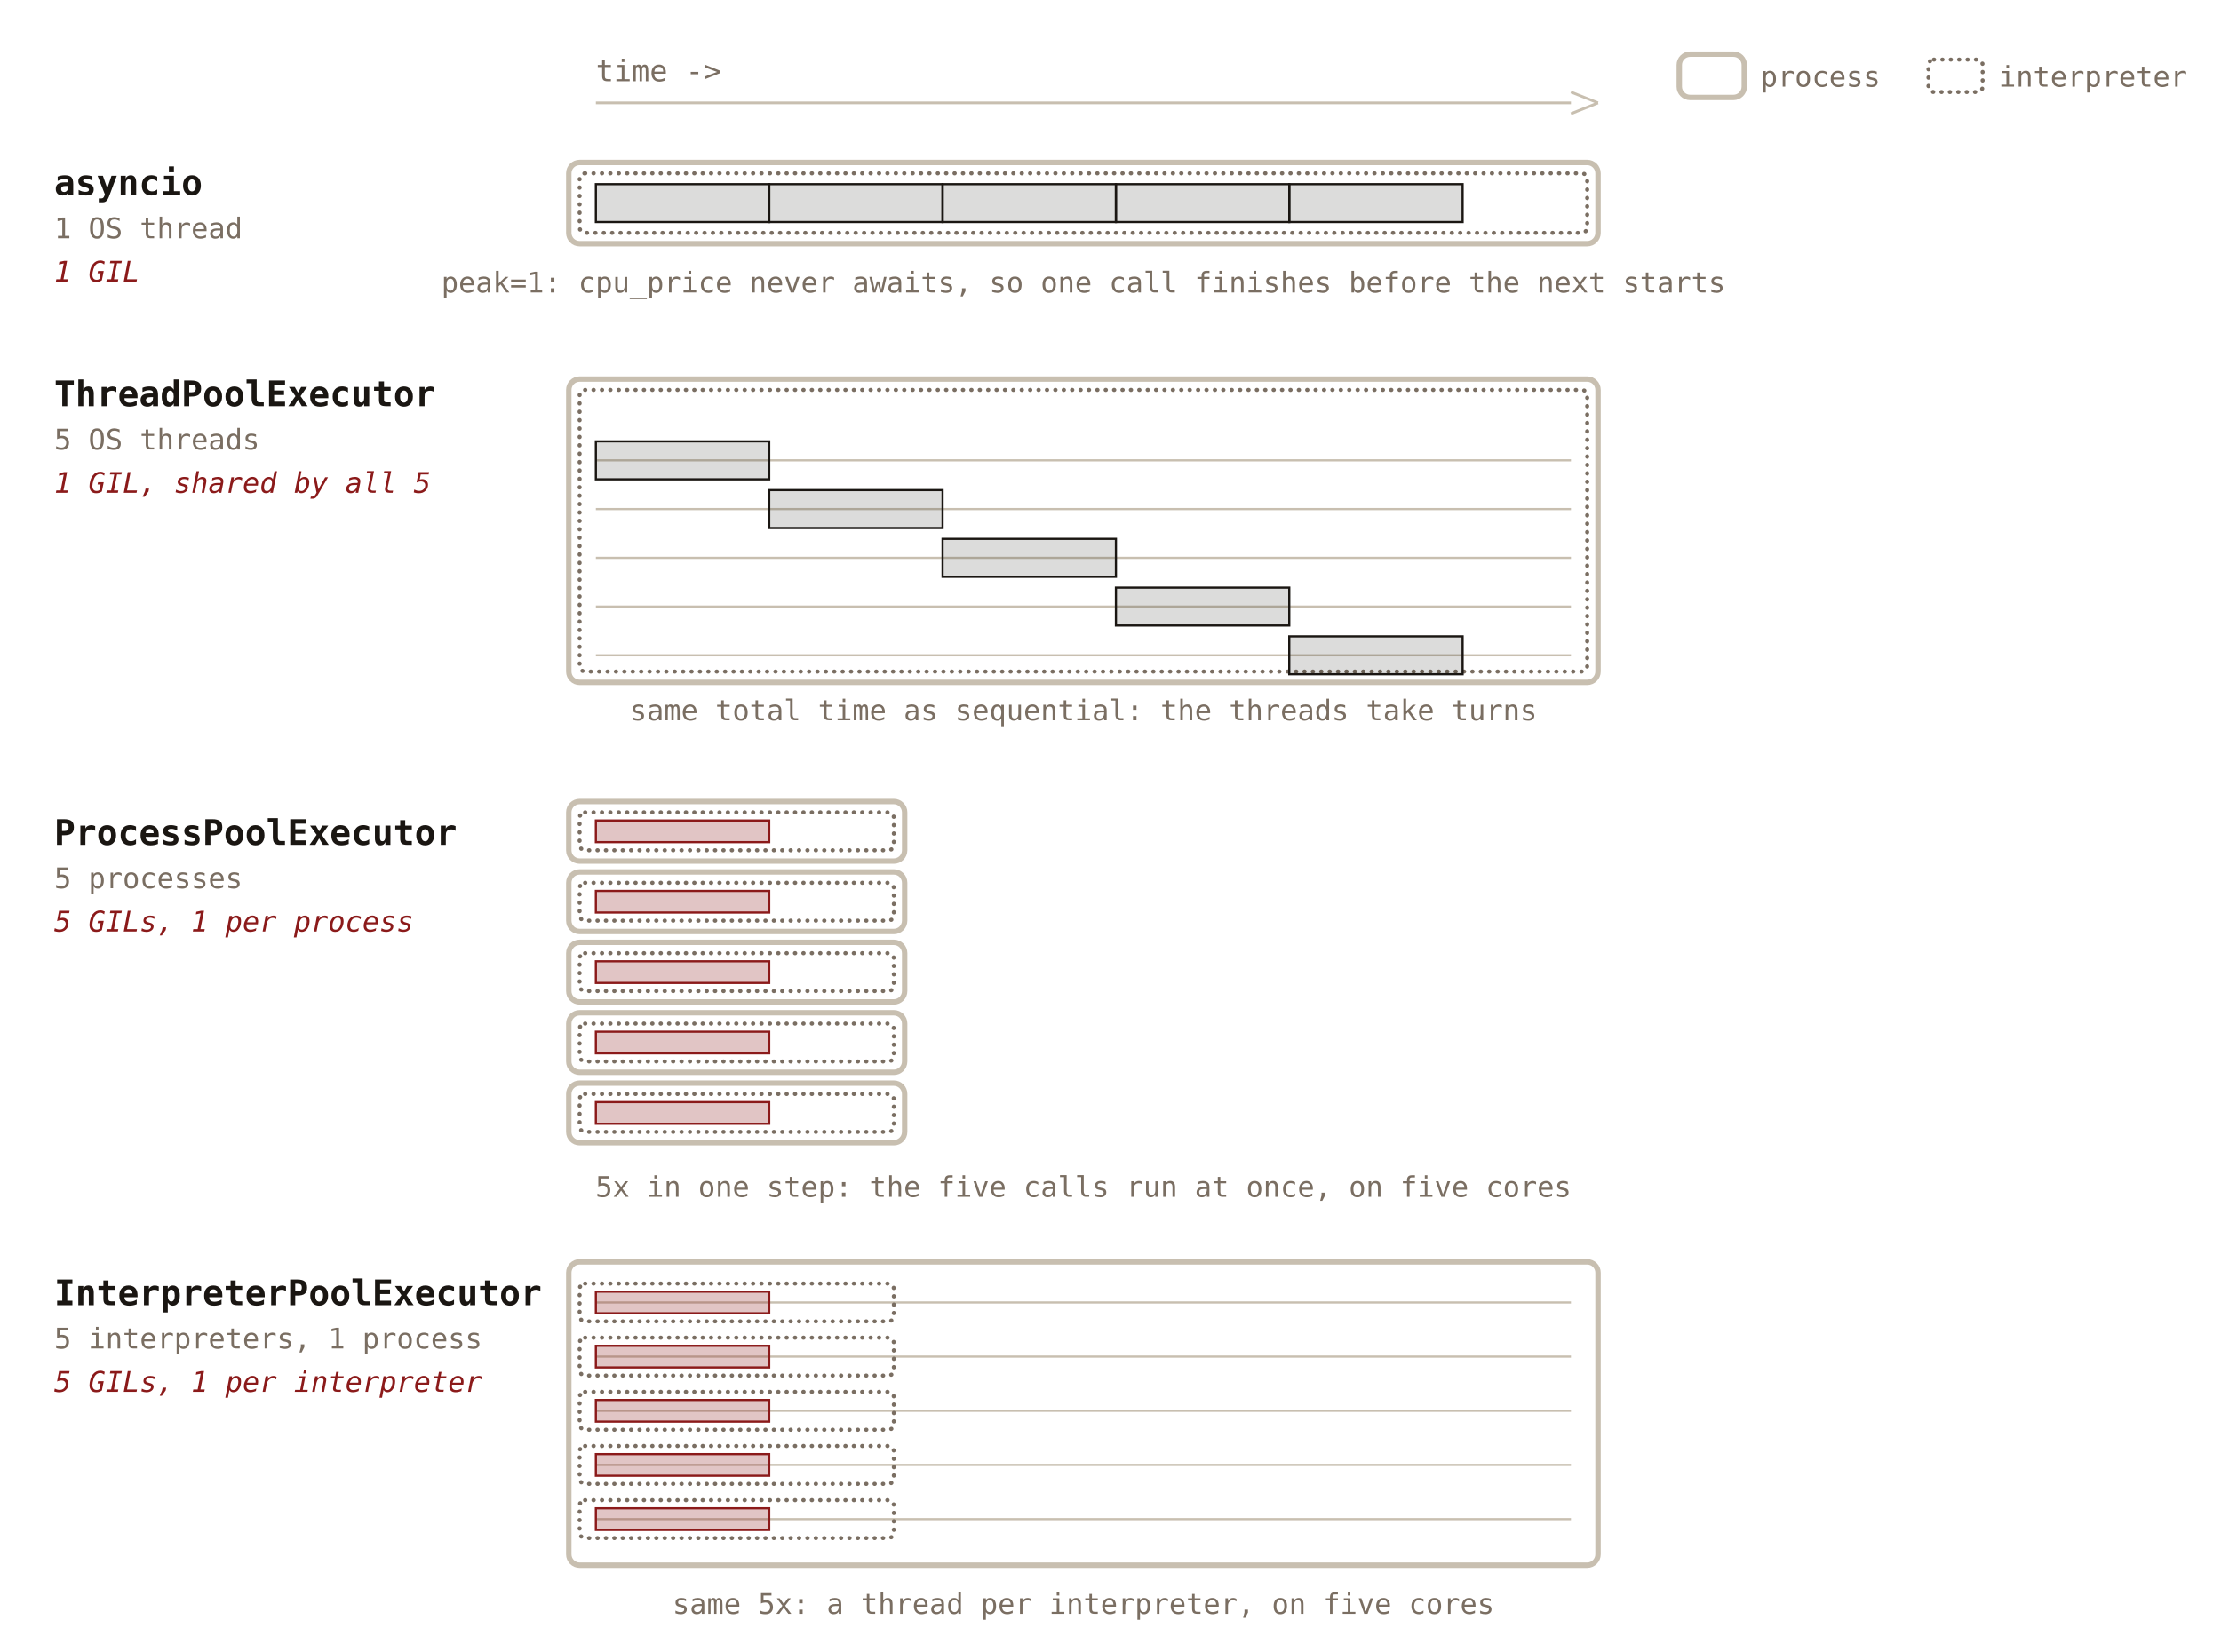
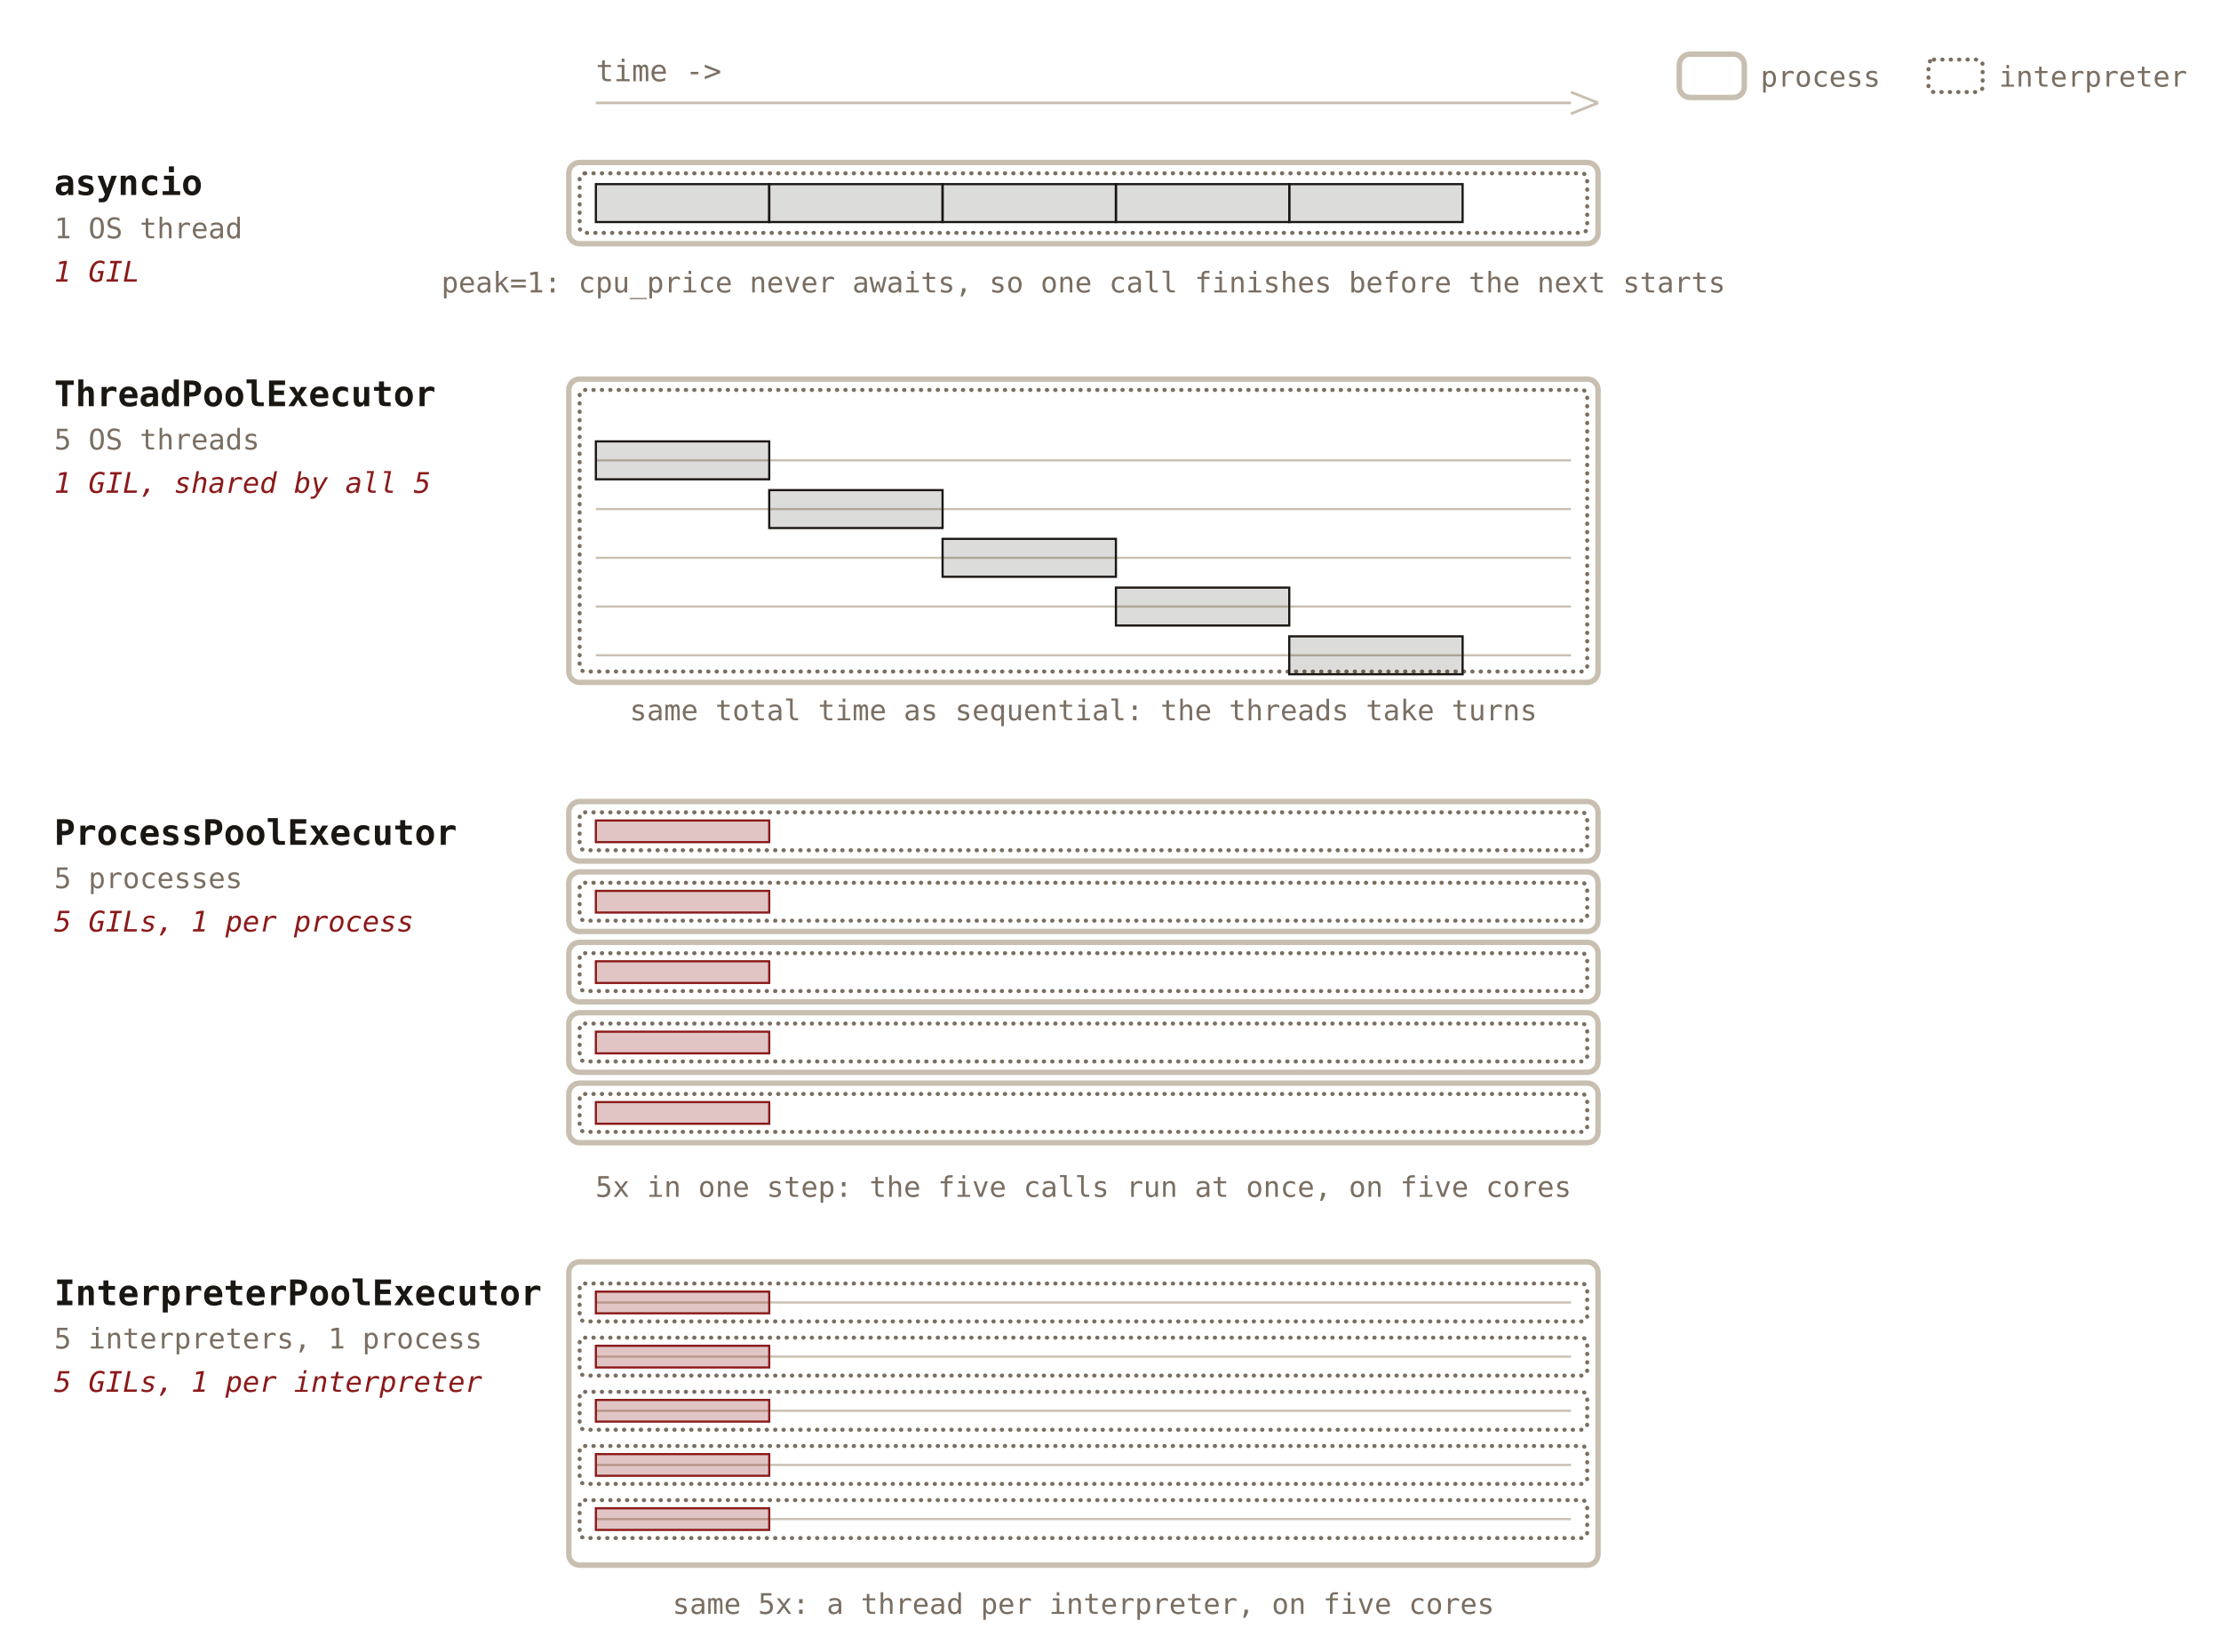
<svg xmlns="http://www.w3.org/2000/svg" viewBox="0 0 820 610" font-family="'JetBrains Mono', Consolas, monospace">
  <text x="220" y="30" font-size="11" fill="#7a6e62">time -&gt;</text>
  <line x1="220" y1="38" x2="580" y2="38" stroke="#c8bfb0" stroke-width="1" />
  <line x1="580" y1="34" x2="590" y2="38" stroke="#c8bfb0" stroke-width="1" />
  <line x1="580" y1="42" x2="590" y2="38" stroke="#c8bfb0" stroke-width="1" />
  <rect x="620" y="20" width="24" height="16" fill="none" stroke="#c8bfb0" stroke-width="2" rx="4" />
  <text x="650" y="32" font-size="10.5" fill="#7a6e62">process</text>
  <rect x="712" y="22" width="20" height="12" fill="none" stroke="#7a6e62" stroke-width="1.5" stroke-dasharray="0.1,3" stroke-linecap="round" rx="2" />
  <text x="738" y="32" font-size="10.5" fill="#7a6e62">interpreter</text>
  <text x="20" y="72" font-size="13" font-weight="bold" fill="#1a1612">asyncio</text>
  <text x="20" y="88" font-size="10.5" fill="#7a6e62">1 OS thread</text>
  <text x="20" y="104" font-size="10.5" font-style="italic" fill="#8b1a1a">1 GIL</text>
  <rect x="210" y="60" width="380" height="30" fill="none" stroke="#c8bfb0" stroke-width="2" rx="4" />
  <rect x="214" y="64" width="372" height="22" fill="none" stroke="#7a6e62" stroke-width="1.5" stroke-dasharray="0.1,3" stroke-linecap="round" rx="2" />
  <rect x="220" y="68" width="64" height="14" fill="#1a1612" fill-opacity="0.15" stroke="#1a1612" stroke-width="0.8" />
  <rect x="284" y="68" width="64" height="14" fill="#1a1612" fill-opacity="0.15" stroke="#1a1612" stroke-width="0.8" />
  <rect x="348" y="68" width="64" height="14" fill="#1a1612" fill-opacity="0.15" stroke="#1a1612" stroke-width="0.8" />
  <rect x="412" y="68" width="64" height="14" fill="#1a1612" fill-opacity="0.15" stroke="#1a1612" stroke-width="0.8" />
  <rect x="476" y="68" width="64" height="14" fill="#1a1612" fill-opacity="0.15" stroke="#1a1612" stroke-width="0.8" />
  <text x="400" y="108" font-size="10.5" fill="#7a6e62" text-anchor="middle">peak=1: cpu_price never awaits, so one call finishes before the next starts</text>
  <text x="20" y="150" font-size="13" font-weight="bold" fill="#1a1612">ThreadPoolExecutor</text>
  <text x="20" y="166" font-size="10.5" fill="#7a6e62">5 OS threads</text>
  <text x="20" y="182" font-size="10.5" font-style="italic" fill="#8b1a1a">1 GIL, shared by all 5</text>
  <rect x="210" y="140" width="380" height="112" fill="none" stroke="#c8bfb0" stroke-width="2" rx="4" />
  <rect x="214" y="144" width="372" height="104" fill="none" stroke="#7a6e62" stroke-width="1.5" stroke-dasharray="0.1,3" stroke-linecap="round" rx="2" />
  <line x1="220" y1="170" x2="580" y2="170" stroke="#c8bfb0" stroke-width="0.8" />
  <rect x="220" y="163" width="64" height="14" fill="#1a1612" fill-opacity="0.15" stroke="#1a1612" stroke-width="0.8" />
  <line x1="220" y1="188" x2="580" y2="188" stroke="#c8bfb0" stroke-width="0.8" />
  <rect x="284" y="181" width="64" height="14" fill="#1a1612" fill-opacity="0.15" stroke="#1a1612" stroke-width="0.8" />
  <line x1="220" y1="206" x2="580" y2="206" stroke="#c8bfb0" stroke-width="0.8" />
  <rect x="348" y="199" width="64" height="14" fill="#1a1612" fill-opacity="0.15" stroke="#1a1612" stroke-width="0.8" />
  <line x1="220" y1="224" x2="580" y2="224" stroke="#c8bfb0" stroke-width="0.8" />
  <rect x="412" y="217" width="64" height="14" fill="#1a1612" fill-opacity="0.15" stroke="#1a1612" stroke-width="0.8" />
  <line x1="220" y1="242" x2="580" y2="242" stroke="#c8bfb0" stroke-width="0.8" />
  <rect x="476" y="235" width="64" height="14" fill="#1a1612" fill-opacity="0.15" stroke="#1a1612" stroke-width="0.8" />
  <text x="400" y="266" font-size="10.5" fill="#7a6e62" text-anchor="middle">same total time as sequential: the threads take turns</text>
  <text x="20" y="312" font-size="13" font-weight="bold" fill="#1a1612">ProcessPoolExecutor</text>
  <text x="20" y="328" font-size="10.5" fill="#7a6e62">5 processes</text>
  <text x="20" y="344" font-size="10.5" font-style="italic" fill="#8b1a1a">5 GILs, 1 per process</text>
-   <rect x="210" y="296" width="124" height="22" fill="none" stroke="#c8bfb0" stroke-width="2" rx="4" />
-   <rect x="214" y="300" width="116" height="14" fill="none" stroke="#7a6e62" stroke-width="1.5" stroke-dasharray="0.1,3" stroke-linecap="round" rx="2" />
+   <rect x="210" y="296" width="380" height="22" fill="none" stroke="#c8bfb0" stroke-width="2" rx="4" />
+   <rect x="214" y="300" width="372" height="14" fill="none" stroke="#7a6e62" stroke-width="1.5" stroke-dasharray="0.1,3" stroke-linecap="round" rx="2" />
  <rect x="220" y="303" width="64" height="8" fill="#8b1a1a" fill-opacity="0.25" stroke="#8b1a1a" stroke-width="0.8" />
-   <rect x="210" y="322" width="124" height="22" fill="none" stroke="#c8bfb0" stroke-width="2" rx="4" />
-   <rect x="214" y="326" width="116" height="14" fill="none" stroke="#7a6e62" stroke-width="1.5" stroke-dasharray="0.1,3" stroke-linecap="round" rx="2" />
+   <rect x="210" y="322" width="380" height="22" fill="none" stroke="#c8bfb0" stroke-width="2" rx="4" />
+   <rect x="214" y="326" width="372" height="14" fill="none" stroke="#7a6e62" stroke-width="1.5" stroke-dasharray="0.1,3" stroke-linecap="round" rx="2" />
  <rect x="220" y="329" width="64" height="8" fill="#8b1a1a" fill-opacity="0.25" stroke="#8b1a1a" stroke-width="0.8" />
-   <rect x="210" y="348" width="124" height="22" fill="none" stroke="#c8bfb0" stroke-width="2" rx="4" />
-   <rect x="214" y="352" width="116" height="14" fill="none" stroke="#7a6e62" stroke-width="1.5" stroke-dasharray="0.1,3" stroke-linecap="round" rx="2" />
+   <rect x="210" y="348" width="380" height="22" fill="none" stroke="#c8bfb0" stroke-width="2" rx="4" />
+   <rect x="214" y="352" width="372" height="14" fill="none" stroke="#7a6e62" stroke-width="1.5" stroke-dasharray="0.1,3" stroke-linecap="round" rx="2" />
  <rect x="220" y="355" width="64" height="8" fill="#8b1a1a" fill-opacity="0.25" stroke="#8b1a1a" stroke-width="0.8" />
-   <rect x="210" y="374" width="124" height="22" fill="none" stroke="#c8bfb0" stroke-width="2" rx="4" />
-   <rect x="214" y="378" width="116" height="14" fill="none" stroke="#7a6e62" stroke-width="1.5" stroke-dasharray="0.1,3" stroke-linecap="round" rx="2" />
+   <rect x="210" y="374" width="380" height="22" fill="none" stroke="#c8bfb0" stroke-width="2" rx="4" />
+   <rect x="214" y="378" width="372" height="14" fill="none" stroke="#7a6e62" stroke-width="1.5" stroke-dasharray="0.1,3" stroke-linecap="round" rx="2" />
  <rect x="220" y="381" width="64" height="8" fill="#8b1a1a" fill-opacity="0.25" stroke="#8b1a1a" stroke-width="0.8" />
-   <rect x="210" y="400" width="124" height="22" fill="none" stroke="#c8bfb0" stroke-width="2" rx="4" />
-   <rect x="214" y="404" width="116" height="14" fill="none" stroke="#7a6e62" stroke-width="1.5" stroke-dasharray="0.1,3" stroke-linecap="round" rx="2" />
+   <rect x="210" y="400" width="380" height="22" fill="none" stroke="#c8bfb0" stroke-width="2" rx="4" />
+   <rect x="214" y="404" width="372" height="14" fill="none" stroke="#7a6e62" stroke-width="1.5" stroke-dasharray="0.1,3" stroke-linecap="round" rx="2" />
  <rect x="220" y="407" width="64" height="8" fill="#8b1a1a" fill-opacity="0.25" stroke="#8b1a1a" stroke-width="0.8" />
  <text x="400" y="442" font-size="10.5" fill="#7a6e62" text-anchor="middle">5x in one step: the five calls run at once, on five cores</text>
  <text x="20" y="482" font-size="13" font-weight="bold" fill="#1a1612">InterpreterPoolExecutor</text>
  <text x="20" y="498" font-size="10.5" fill="#7a6e62">5 interpreters, 1 process</text>
  <text x="20" y="514" font-size="10.5" font-style="italic" fill="#8b1a1a">5 GILs, 1 per interpreter</text>
  <rect x="210" y="466" width="380" height="112" fill="none" stroke="#c8bfb0" stroke-width="2" rx="4" />
  <line x1="220" y1="481" x2="580" y2="481" stroke="#c8bfb0" stroke-width="0.8" />
-   <rect x="214" y="474" width="116" height="14" fill="none" stroke="#7a6e62" stroke-width="1.5" stroke-dasharray="0.1,3" stroke-linecap="round" rx="2" />
+   <rect x="214" y="474" width="372" height="14" fill="none" stroke="#7a6e62" stroke-width="1.5" stroke-dasharray="0.1,3" stroke-linecap="round" rx="2" />
  <rect x="220" y="477" width="64" height="8" fill="#8b1a1a" fill-opacity="0.25" stroke="#8b1a1a" stroke-width="0.8" />
  <line x1="220" y1="501" x2="580" y2="501" stroke="#c8bfb0" stroke-width="0.8" />
-   <rect x="214" y="494" width="116" height="14" fill="none" stroke="#7a6e62" stroke-width="1.5" stroke-dasharray="0.1,3" stroke-linecap="round" rx="2" />
+   <rect x="214" y="494" width="372" height="14" fill="none" stroke="#7a6e62" stroke-width="1.5" stroke-dasharray="0.1,3" stroke-linecap="round" rx="2" />
  <rect x="220" y="497" width="64" height="8" fill="#8b1a1a" fill-opacity="0.25" stroke="#8b1a1a" stroke-width="0.8" />
  <line x1="220" y1="521" x2="580" y2="521" stroke="#c8bfb0" stroke-width="0.8" />
-   <rect x="214" y="514" width="116" height="14" fill="none" stroke="#7a6e62" stroke-width="1.5" stroke-dasharray="0.1,3" stroke-linecap="round" rx="2" />
+   <rect x="214" y="514" width="372" height="14" fill="none" stroke="#7a6e62" stroke-width="1.5" stroke-dasharray="0.1,3" stroke-linecap="round" rx="2" />
  <rect x="220" y="517" width="64" height="8" fill="#8b1a1a" fill-opacity="0.25" stroke="#8b1a1a" stroke-width="0.8" />
  <line x1="220" y1="541" x2="580" y2="541" stroke="#c8bfb0" stroke-width="0.8" />
-   <rect x="214" y="534" width="116" height="14" fill="none" stroke="#7a6e62" stroke-width="1.5" stroke-dasharray="0.1,3" stroke-linecap="round" rx="2" />
+   <rect x="214" y="534" width="372" height="14" fill="none" stroke="#7a6e62" stroke-width="1.5" stroke-dasharray="0.1,3" stroke-linecap="round" rx="2" />
  <rect x="220" y="537" width="64" height="8" fill="#8b1a1a" fill-opacity="0.25" stroke="#8b1a1a" stroke-width="0.8" />
  <line x1="220" y1="561" x2="580" y2="561" stroke="#c8bfb0" stroke-width="0.8" />
-   <rect x="214" y="554" width="116" height="14" fill="none" stroke="#7a6e62" stroke-width="1.5" stroke-dasharray="0.1,3" stroke-linecap="round" rx="2" />
+   <rect x="214" y="554" width="372" height="14" fill="none" stroke="#7a6e62" stroke-width="1.5" stroke-dasharray="0.1,3" stroke-linecap="round" rx="2" />
  <rect x="220" y="557" width="64" height="8" fill="#8b1a1a" fill-opacity="0.25" stroke="#8b1a1a" stroke-width="0.8" />
  <text x="400" y="596" font-size="10.5" fill="#7a6e62" text-anchor="middle">same 5x: a thread per interpreter, on five cores</text>
</svg>
